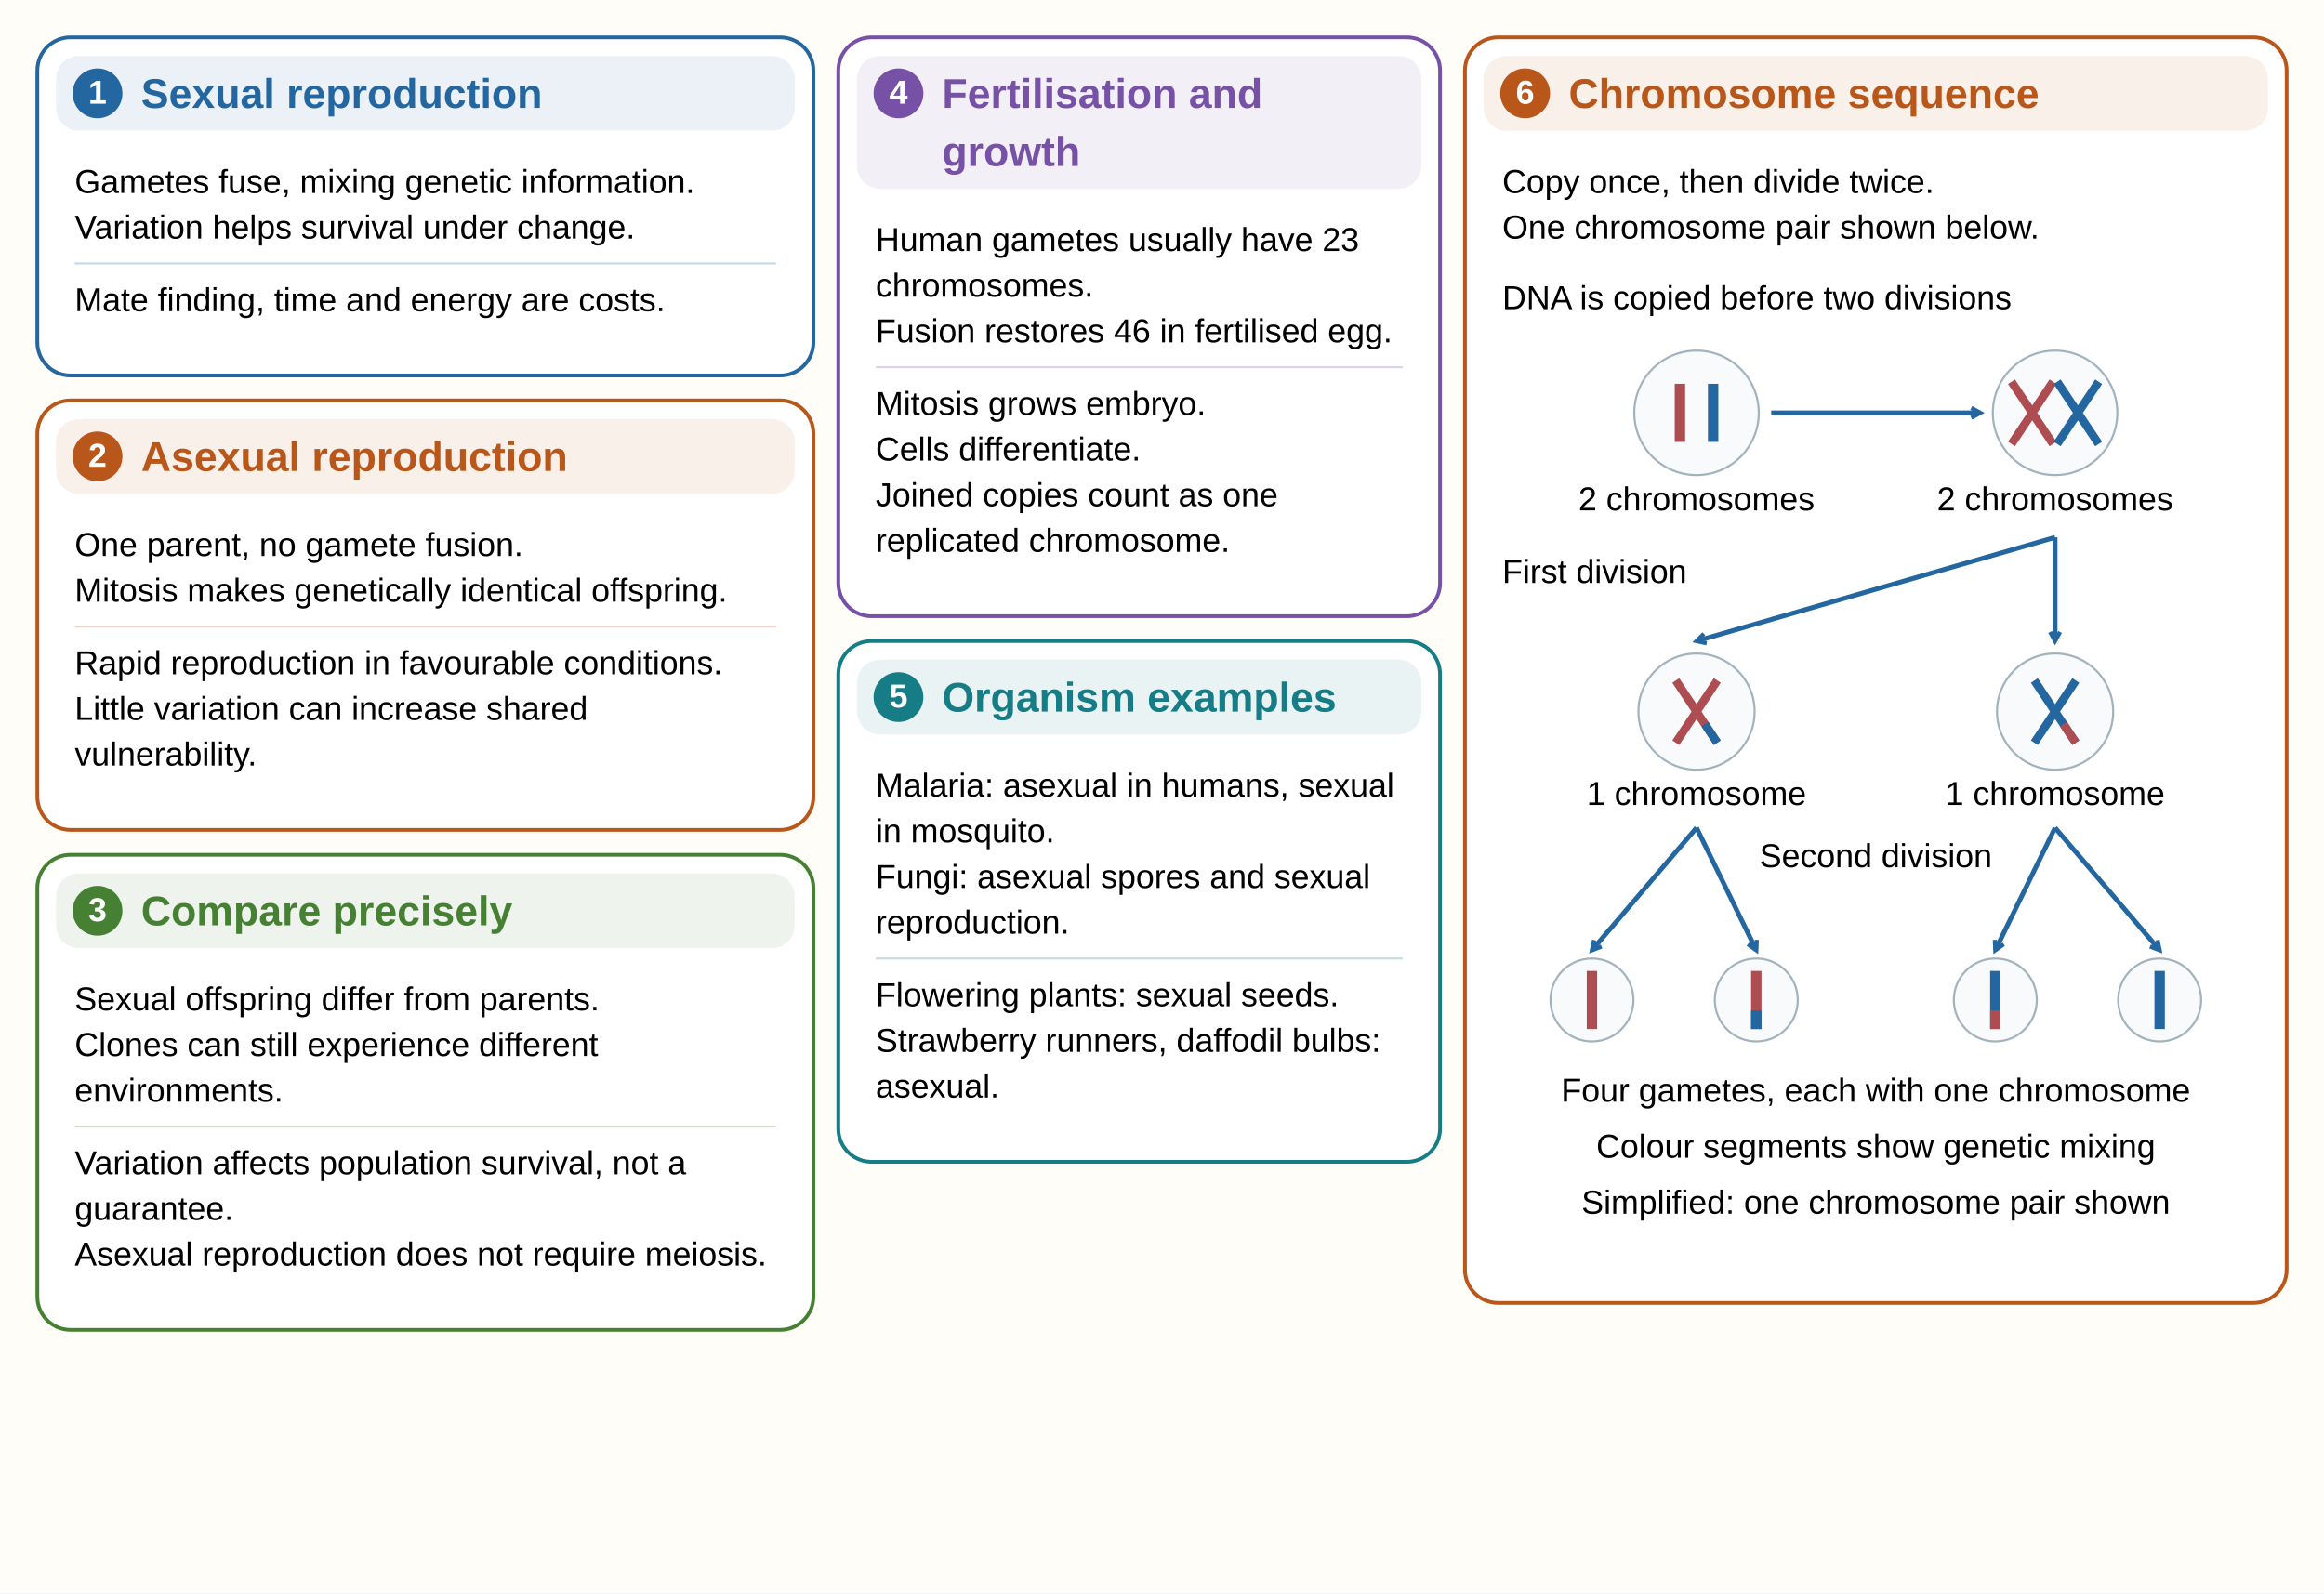
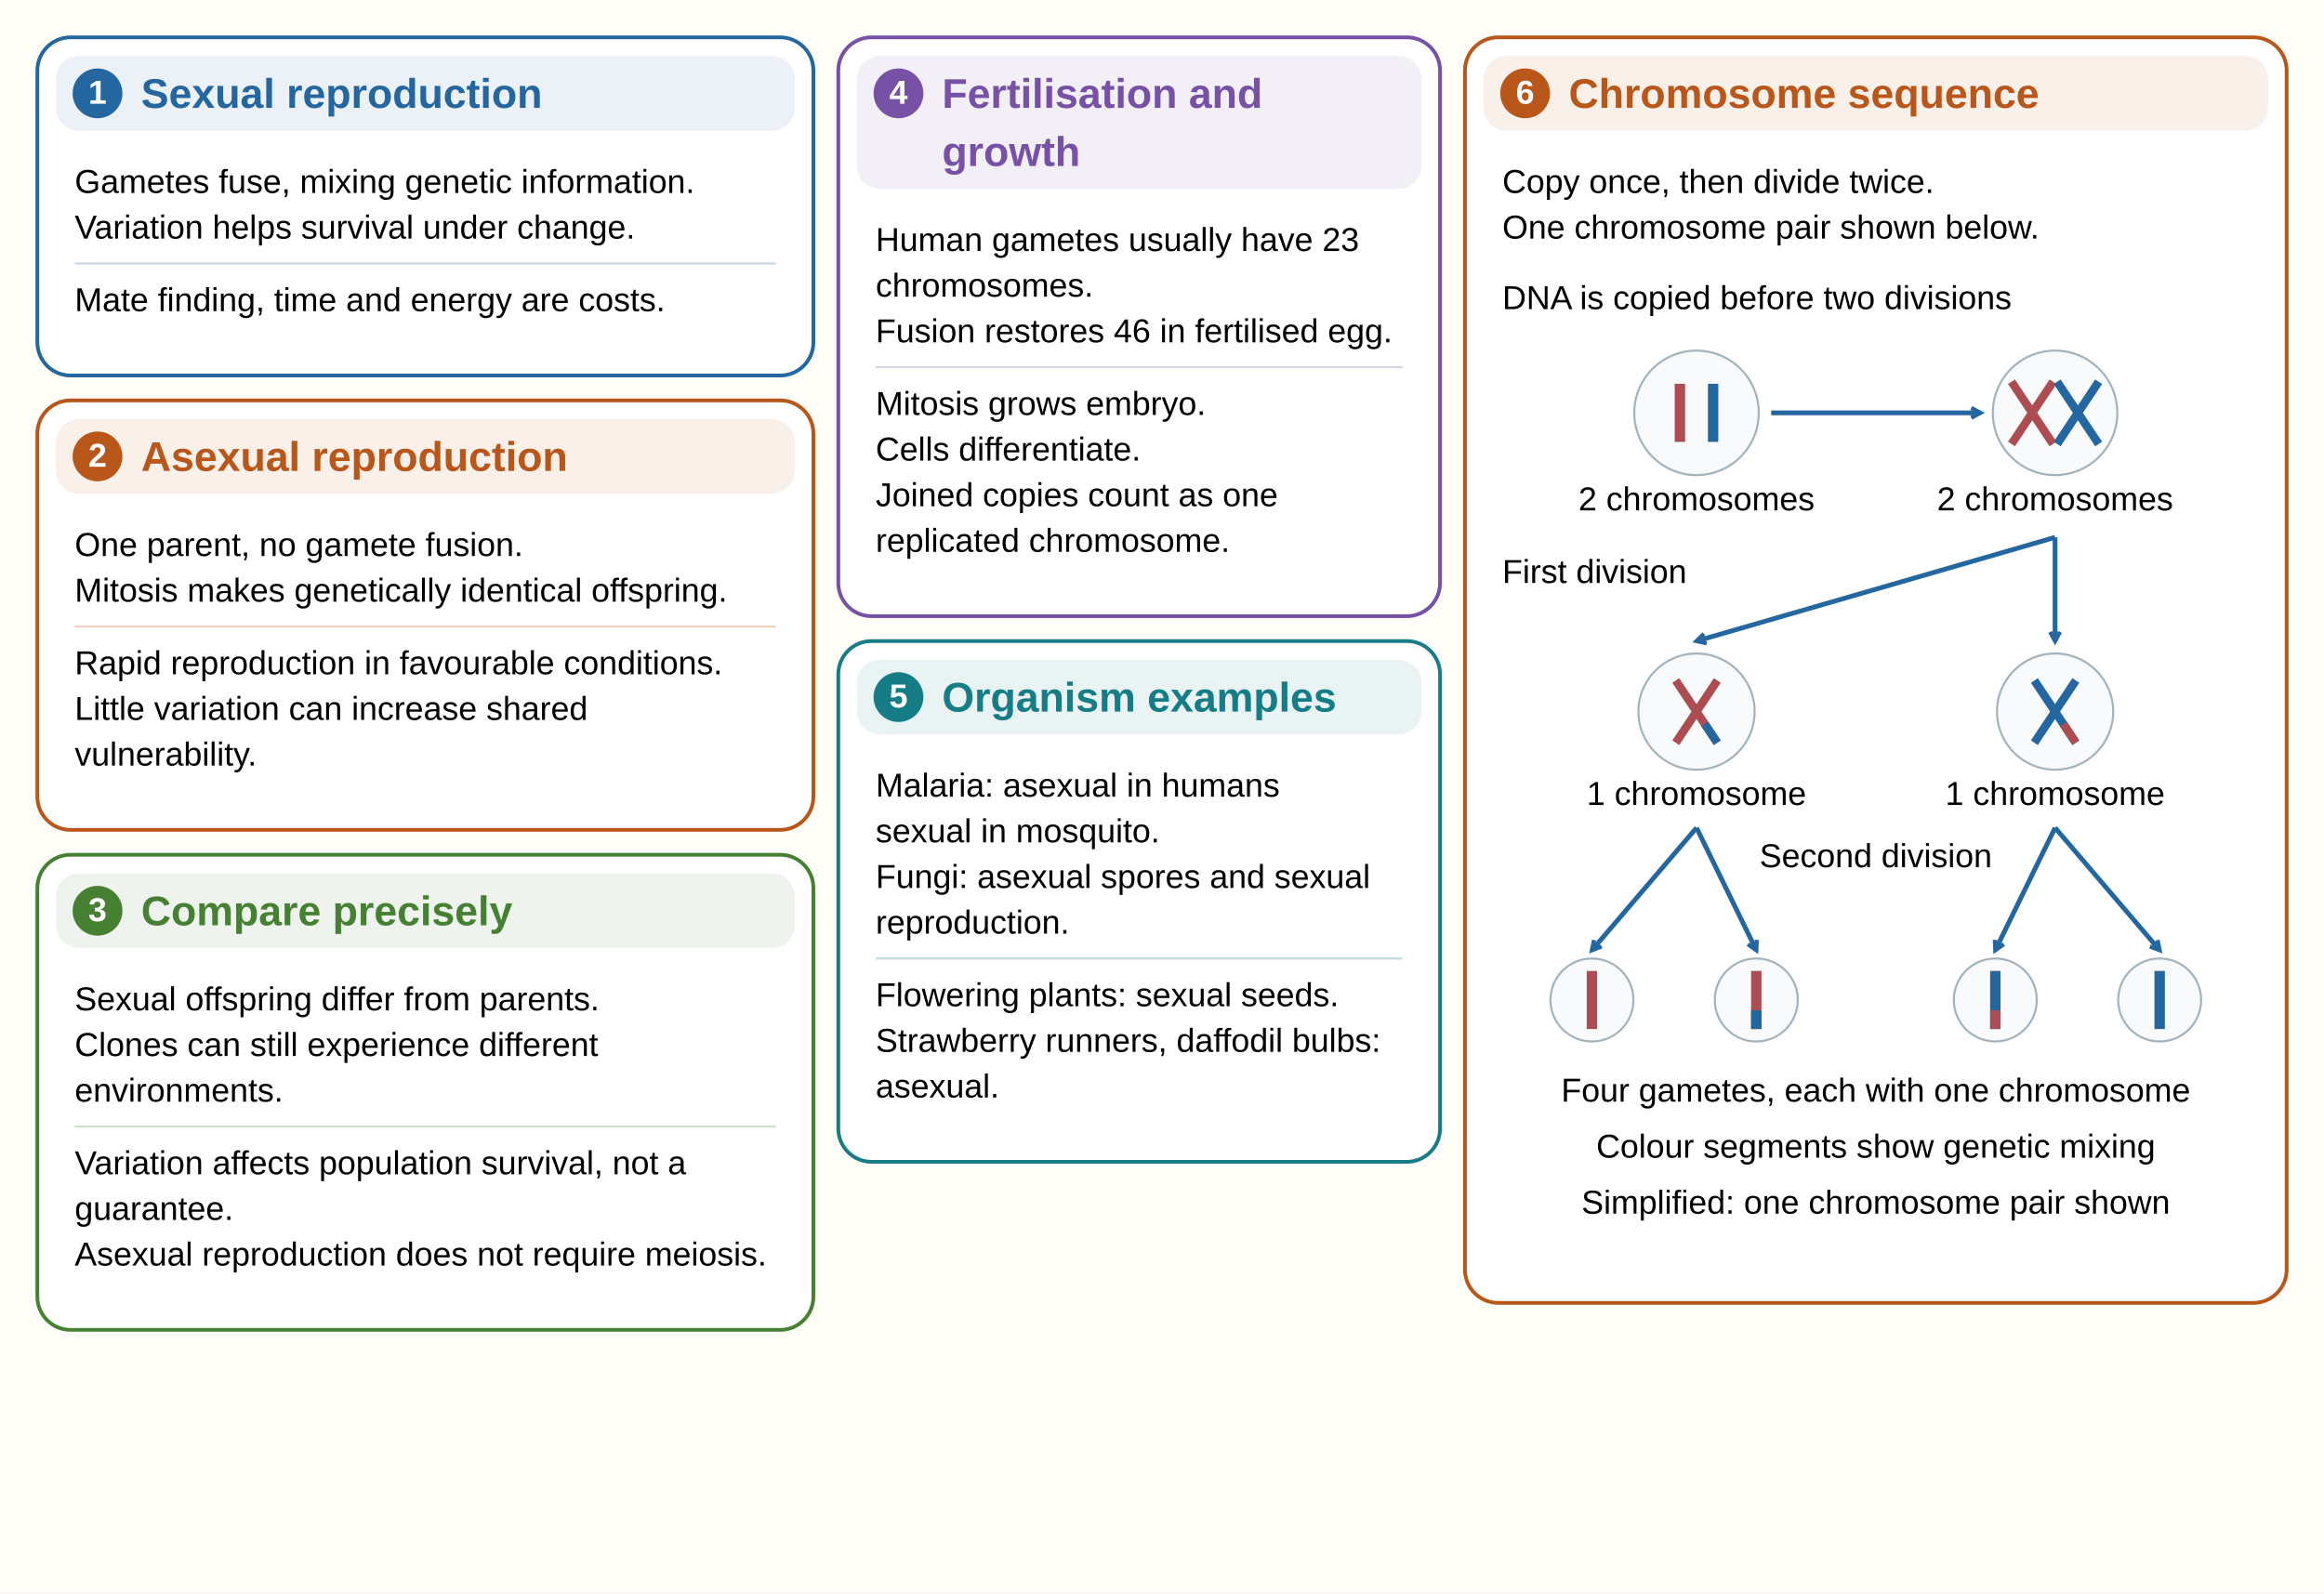
<svg xmlns="http://www.w3.org/2000/svg" width="2400" height="1645.714" viewBox="0 0 1120 768" role="img" aria-labelledby="map-title map-description" data-print-width-mm="277" font-family="Segoe UI,Arial,sans-serif">
  <defs>
    <marker id="arrow-2366a0" viewBox="0 0 10 10" refX="9" refY="5" markerWidth="4" markerHeight="4" orient="auto-start-reverse">
      <path d="M1 1L9 5L1 9" fill="none" stroke="#2366a0" stroke-width="2" stroke-linejoin="round" />
    </marker>
    <marker id="arrow-b95619" viewBox="0 0 10 10" refX="9" refY="5" markerWidth="4" markerHeight="4" orient="auto-start-reverse">
      <path d="M1 1L9 5L1 9" fill="none" stroke="#b95619" stroke-width="2" stroke-linejoin="round" />
    </marker>
    <marker id="arrow-468133" viewBox="0 0 10 10" refX="9" refY="5" markerWidth="4" markerHeight="4" orient="auto-start-reverse">
      <path d="M1 1L9 5L1 9" fill="none" stroke="#468133" stroke-width="2" stroke-linejoin="round" />
    </marker>
    <marker id="arrow-7651a5" viewBox="0 0 10 10" refX="9" refY="5" markerWidth="4" markerHeight="4" orient="auto-start-reverse">
      <path d="M1 1L9 5L1 9" fill="none" stroke="#7651a5" stroke-width="2" stroke-linejoin="round" />
    </marker>
    <marker id="arrow-167d87" viewBox="0 0 10 10" refX="9" refY="5" markerWidth="4" markerHeight="4" orient="auto-start-reverse">
      <path d="M1 1L9 5L1 9" fill="none" stroke="#167d87" stroke-width="2" stroke-linejoin="round" />
    </marker>
    <marker id="arrow-b95619" viewBox="0 0 10 10" refX="9" refY="5" markerWidth="4" markerHeight="4" orient="auto-start-reverse">
      <path d="M1 1L9 5L1 9" fill="none" stroke="#b95619" stroke-width="2" stroke-linejoin="round" />
    </marker>
  </defs>
  <rect width="1120" height="768" fill="#fffdf8" />
  <g class="map-section" id="section-1" data-source-panel="0" data-bounds="0,0,374,163" transform="translate(18 18)">
    <rect width="374" height="163" rx="16" fill="white" stroke="#2366a0" stroke-width="1.8" />
    <g class="section-heading">
      <rect x="9" y="9" width="356" height="36" rx="11" fill="#2366a0" opacity=".09" />
      <circle cx="29" cy="27" r="12" fill="#2366a0" />
      <text class="diagram-label" x="29" y="32" font-size="16" fill="white" font-weight="700" text-anchor="middle">1</text>
      <text class="panel-title" x="50" y="34" font-size="20" fill="#2366a0" font-weight="700" text-anchor="start">Sexual reproduction</text>
    </g>
    <g class="section-body">
      <text class="body-text" x="18" y="75" font-size="16" fill="#000000" font-weight="400" text-anchor="start">Gametes fuse, mixing genetic information.</text>
      <text class="body-text" x="18" y="97" font-size="16" fill="#000000" font-weight="400" text-anchor="start">Variation helps survival under change.</text>
      <path class="section-divider" d="M18 109H356" stroke="#2366a0" stroke-opacity=".25" stroke-width="1" fill="none" />
      <text class="body-text" x="18" y="132" font-size="16" fill="#000000" font-weight="400" text-anchor="start">Mate finding, time and energy are costs.</text>
    </g>
  </g>
  <g class="map-section" id="section-2" data-source-panel="1" data-bounds="0,0,374,207" transform="translate(18 193)">
    <rect width="374" height="207" rx="16" fill="white" stroke="#b95619" stroke-width="1.8" />
    <g class="section-heading">
      <rect x="9" y="9" width="356" height="36" rx="11" fill="#b95619" opacity=".09" />
      <circle cx="29" cy="27" r="12" fill="#b95619" />
      <text class="diagram-label" x="29" y="32" font-size="16" fill="white" font-weight="700" text-anchor="middle">2</text>
      <text class="panel-title" x="50" y="34" font-size="20" fill="#b95619" font-weight="700" text-anchor="start">Asexual reproduction</text>
    </g>
    <g class="section-body">
      <text class="body-text" x="18" y="75" font-size="16" fill="#000000" font-weight="400" text-anchor="start">One parent, no gamete fusion.</text>
      <text class="body-text" x="18" y="97" font-size="16" fill="#000000" font-weight="400" text-anchor="start">Mitosis makes genetically identical offspring.</text>
      <path class="section-divider" d="M18 109H356" stroke="#b95619" stroke-opacity=".25" stroke-width="1" fill="none" />
      <text class="body-text" x="18" y="132" font-size="16" fill="#000000" font-weight="400" text-anchor="start">Rapid reproduction in favourable conditions.</text>
      <text class="body-text" x="18" y="154" font-size="16" fill="#000000" font-weight="400" text-anchor="start">Little variation can increase shared</text>
      <text class="body-text" x="18" y="176" font-size="16" fill="#000000" font-weight="400" text-anchor="start">vulnerability.</text>
    </g>
  </g>
  <g class="map-section" id="section-3" data-source-panel="5" data-bounds="0,0,374,229" transform="translate(18 412)">
    <rect width="374" height="229" rx="16" fill="white" stroke="#468133" stroke-width="1.8" />
    <g class="section-heading">
      <rect x="9" y="9" width="356" height="36" rx="11" fill="#468133" opacity=".09" />
      <circle cx="29" cy="27" r="12" fill="#468133" />
      <text class="diagram-label" x="29" y="32" font-size="16" fill="white" font-weight="700" text-anchor="middle">3</text>
      <text class="panel-title" x="50" y="34" font-size="20" fill="#468133" font-weight="700" text-anchor="start">Compare precisely</text>
    </g>
    <g class="section-body">
      <text class="body-text" x="18" y="75" font-size="16" fill="#000000" font-weight="400" text-anchor="start">Sexual offspring differ from parents.</text>
      <text class="body-text" x="18" y="97" font-size="16" fill="#000000" font-weight="400" text-anchor="start">Clones can still experience different</text>
      <text class="body-text" x="18" y="119" font-size="16" fill="#000000" font-weight="400" text-anchor="start">environments.</text>
      <path class="section-divider" d="M18 131H356" stroke="#468133" stroke-opacity=".25" stroke-width="1" fill="none" />
      <text class="body-text" x="18" y="154" font-size="16" fill="#000000" font-weight="400" text-anchor="start">Variation affects population survival, not a</text>
      <text class="body-text" x="18" y="176" font-size="16" fill="#000000" font-weight="400" text-anchor="start">guarantee.</text>
      <text class="body-text" x="18" y="198" font-size="16" fill="#000000" font-weight="400" text-anchor="start">Asexual reproduction does not require meiosis.</text>
    </g>
  </g>
  <g class="map-section" id="section-4" data-source-panel="3" data-bounds="0,0,290,279" transform="translate(404 18)">
    <rect width="290" height="279" rx="16" fill="white" stroke="#7651a5" stroke-width="1.8" />
    <g class="section-heading">
      <rect x="9" y="9" width="272" height="64" rx="11" fill="#7651a5" opacity=".09" />
      <circle cx="29" cy="27" r="12" fill="#7651a5" />
      <text class="diagram-label" x="29" y="32" font-size="16" fill="white" font-weight="700" text-anchor="middle">4</text>
      <text class="panel-title" x="50" y="34" font-size="20" fill="#7651a5" font-weight="700" text-anchor="start">Fertilisation and</text>
      <text class="panel-title" x="50" y="62" font-size="20" fill="#7651a5" font-weight="700" text-anchor="start">growth</text>
    </g>
    <g class="section-body">
      <text class="body-text" x="18" y="103" font-size="16" fill="#000000" font-weight="400" text-anchor="start">Human gametes usually have 23</text>
      <text class="body-text" x="18" y="125" font-size="16" fill="#000000" font-weight="400" text-anchor="start">chromosomes.</text>
      <text class="body-text" x="18" y="147" font-size="16" fill="#000000" font-weight="400" text-anchor="start">Fusion restores 46 in fertilised egg.</text>
      <path class="section-divider" d="M18 159H272" stroke="#7651a5" stroke-opacity=".25" stroke-width="1" fill="none" />
      <text class="body-text" x="18" y="182" font-size="16" fill="#000000" font-weight="400" text-anchor="start">Mitosis grows embryo.</text>
      <text class="body-text" x="18" y="204" font-size="16" fill="#000000" font-weight="400" text-anchor="start">Cells differentiate.</text>
      <text class="body-text" x="18" y="226" font-size="16" fill="#000000" font-weight="400" text-anchor="start">Joined copies count as one</text>
      <text class="body-text" x="18" y="248" font-size="16" fill="#000000" font-weight="400" text-anchor="start">replicated chromosome.</text>
    </g>
  </g>
  <g class="map-section" id="section-5" data-source-panel="4" data-bounds="0,0,290,251" transform="translate(404 309)">
    <rect width="290" height="251" rx="16" fill="white" stroke="#167d87" stroke-width="1.8" />
    <g class="section-heading">
      <rect x="9" y="9" width="272" height="36" rx="11" fill="#167d87" opacity=".09" />
      <circle cx="29" cy="27" r="12" fill="#167d87" />
      <text class="diagram-label" x="29" y="32" font-size="16" fill="white" font-weight="700" text-anchor="middle">5</text>
      <text class="panel-title" x="50" y="34" font-size="20" fill="#167d87" font-weight="700" text-anchor="start">Organism examples</text>
    </g>
    <g class="section-body">
-       <text class="body-text" x="18" y="75" font-size="16" fill="#000000" font-weight="400" text-anchor="start">Malaria: asexual in humans, sexual</text>
-       <text class="body-text" x="18" y="97" font-size="16" fill="#000000" font-weight="400" text-anchor="start">in mosquito.</text>
+       <text class="body-text" x="18" y="75" font-size="16" fill="#000000" font-weight="400" text-anchor="start">Malaria: asexual in humans</text>
+       <text class="body-text" x="18" y="97" font-size="16" fill="#000000" font-weight="400" text-anchor="start">sexual in mosquito.</text>
      <text class="body-text" x="18" y="119" font-size="16" fill="#000000" font-weight="400" text-anchor="start">Fungi: asexual spores and sexual</text>
      <text class="body-text" x="18" y="141" font-size="16" fill="#000000" font-weight="400" text-anchor="start">reproduction.</text>
      <path class="section-divider" d="M18 153H272" stroke="#167d87" stroke-opacity=".25" stroke-width="1" fill="none" />
      <text class="body-text" x="18" y="176" font-size="16" fill="#000000" font-weight="400" text-anchor="start">Flowering plants: sexual seeds.</text>
      <text class="body-text" x="18" y="198" font-size="16" fill="#000000" font-weight="400" text-anchor="start">Strawberry runners, daffodil bulbs:</text>
      <text class="body-text" x="18" y="220" font-size="16" fill="#000000" font-weight="400" text-anchor="start">asexual.</text>
    </g>
  </g>
  <g class="map-section" id="section-6" data-source-panel="2" data-bounds="0,0,396,610" transform="translate(706 18)">
    <rect width="396" height="610" rx="16" fill="white" stroke="#b95619" stroke-width="1.8" />
    <g class="section-heading">
      <rect x="9" y="9" width="378" height="36" rx="11" fill="#b95619" opacity=".09" />
      <circle cx="29" cy="27" r="12" fill="#b95619" />
      <text class="diagram-label" x="29" y="32" font-size="16" fill="white" font-weight="700" text-anchor="middle">6</text>
      <text class="panel-title" x="50" y="34" font-size="20" fill="#b95619" font-weight="700" text-anchor="start">Chromosome sequence</text>
    </g>
    <g class="section-body">
      <text class="body-text" x="18" y="75" font-size="16" fill="#000000" font-weight="400" text-anchor="start">Copy once, then divide twice.</text>
      <text class="body-text" x="18" y="97" font-size="16" fill="#000000" font-weight="400" text-anchor="start">One chromosome pair shown below.</text>
      <g transform="translate(18 115)">
        <g class="concept-illustration">
          <text class="diagram-label" x="0" y="16" font-size="16" fill="#000000" text-anchor="start">DNA is copied before two divisions</text>
          <circle cx="93.6" cy="66" r="30" fill="#f8fafc" stroke="#a2b3bd" />
          <path d="M85.6 52L85.6 80" fill="none" stroke="#ad4c51" stroke-width="5" />
          <path d="M101.6 52L101.6 80" fill="none" stroke="#2366a0" stroke-width="5" />
          <path d="M129.6 66L230.4 66" stroke="#2366a0" stroke-width="2.3" fill="none" />
          <path d="M226.012 68.397L230.4 66L226.012 63.603" stroke="#2366a0" stroke-width="2" fill="none" />
          <circle cx="266.4" cy="66" r="30" fill="#f8fafc" stroke="#a2b3bd" />
          <path d="M245.4 51L255.4 66L245.4 81M265.4 51L255.4 66L265.4 81" fill="none" stroke="#ad4c51" stroke-width="4" />
          <path d="M267.4 51L277.4 66L267.4 81M287.4 51L277.4 66L287.4 81" fill="none" stroke="#2366a0" stroke-width="4" />
          <text class="diagram-label" x="93.6" y="113" font-size="16" fill="#000000" text-anchor="middle">2 chromosomes</text>
          <text class="diagram-label" x="266.4" y="113" font-size="16" fill="#000000" text-anchor="middle">2 chromosomes</text>
          <text class="diagram-label" x="0" y="148" font-size="16" fill="#000000" text-anchor="start">First division</text>
          <path d="M266.4 126L93.6 176" stroke="#2366a0" stroke-width="2.3" fill="none" />
          <path d="M97.149 172.478L93.6 176L98.481 177.083" stroke="#2366a0" stroke-width="2" fill="none" />
          <path d="M266.4 126L266.4 176" stroke="#2366a0" stroke-width="2.3" fill="none" />
          <path d="M264.003 171.612L266.4 176L268.797 171.612" stroke="#2366a0" stroke-width="2" fill="none" />
          <circle cx="93.6" cy="210" r="28" fill="#f8fafc" stroke="#a2b3bd" />
          <path d="M83.6 195L93.6 210L83.6 225M103.6 195L93.6 210L103.6 225" fill="none" stroke="#ad4c51" stroke-width="4" />
          <path d="M97.6 216L103.6 225" fill="none" stroke="#2366a0" stroke-width="4" />
          <circle cx="266.4" cy="210" r="28" fill="#f8fafc" stroke="#a2b3bd" />
          <path d="M256.4 195L266.4 210L256.4 225M276.4 195L266.4 210L276.4 225" fill="none" stroke="#2366a0" stroke-width="4" />
          <path d="M270.4 216L276.4 225" fill="none" stroke="#ad4c51" stroke-width="4" />
          <text class="diagram-label" x="93.6" y="255" font-size="16" fill="#000000" text-anchor="middle">1 chromosome</text>
          <text class="diagram-label" x="266.4" y="255" font-size="16" fill="#000000" text-anchor="middle">1 chromosome</text>
          <text class="diagram-label" x="180.0" y="285" font-size="16" fill="#000000" text-anchor="middle">Second division</text>
          <path d="M93.6 266L43.2 325" stroke="#2366a0" stroke-width="2.3" fill="none" />
          <path d="M44.227 320.107L43.2 325L47.873 323.221" stroke="#2366a0" stroke-width="2" fill="none" />
          <circle cx="43.2" cy="349" r="20" fill="#f8fafc" stroke="#a2b3bd" />
          <path d="M43.2 335L43.2 363" fill="none" stroke="#ad4c51" stroke-width="5" />
          <path d="M93.6 266L122.4 325" stroke="#2366a0" stroke-width="2.3" fill="none" />
          <path d="M118.321 322.108L122.4 325L122.629 320.005" stroke="#2366a0" stroke-width="2" fill="none" />
          <circle cx="122.4" cy="349" r="20" fill="#f8fafc" stroke="#a2b3bd" />
          <path d="M122.4 335L122.4 363" fill="none" stroke="#ad4c51" stroke-width="5" />
          <path d="M122.4 354L122.4 363" fill="none" stroke="#2366a0" stroke-width="5" />
          <path d="M266.4 266L237.6 325" stroke="#2366a0" stroke-width="2.3" fill="none" />
          <path d="M237.371 320.005L237.6 325L241.679 322.108" stroke="#2366a0" stroke-width="2" fill="none" />
          <circle cx="237.6" cy="349" r="20" fill="#f8fafc" stroke="#a2b3bd" />
          <path d="M237.6 335L237.6 363" fill="none" stroke="#2366a0" stroke-width="5" />
          <path d="M237.6 354L237.6 363" fill="none" stroke="#ad4c51" stroke-width="5" />
          <path d="M266.4 266L316.8 325" stroke="#2366a0" stroke-width="2.3" fill="none" />
          <path d="M312.127 323.221L316.8 325L315.773 320.107" stroke="#2366a0" stroke-width="2" fill="none" />
          <circle cx="316.8" cy="349" r="20" fill="#f8fafc" stroke="#a2b3bd" />
          <path d="M316.8 335L316.8 363" fill="none" stroke="#2366a0" stroke-width="5" />
          <text class="diagram-label" x="180.0" y="398" font-size="16" fill="#000000" text-anchor="middle">Four gametes, each with one chromosome</text>
          <text class="diagram-label" x="180.0" y="425" font-size="16" fill="#000000" text-anchor="middle">Colour segments show genetic mixing</text>
          <text class="diagram-label" x="180.0" y="452" font-size="16" fill="#000000" text-anchor="middle">Simplified: one chromosome pair shown</text>
        </g>
      </g>
    </g>
  </g>
</svg>
